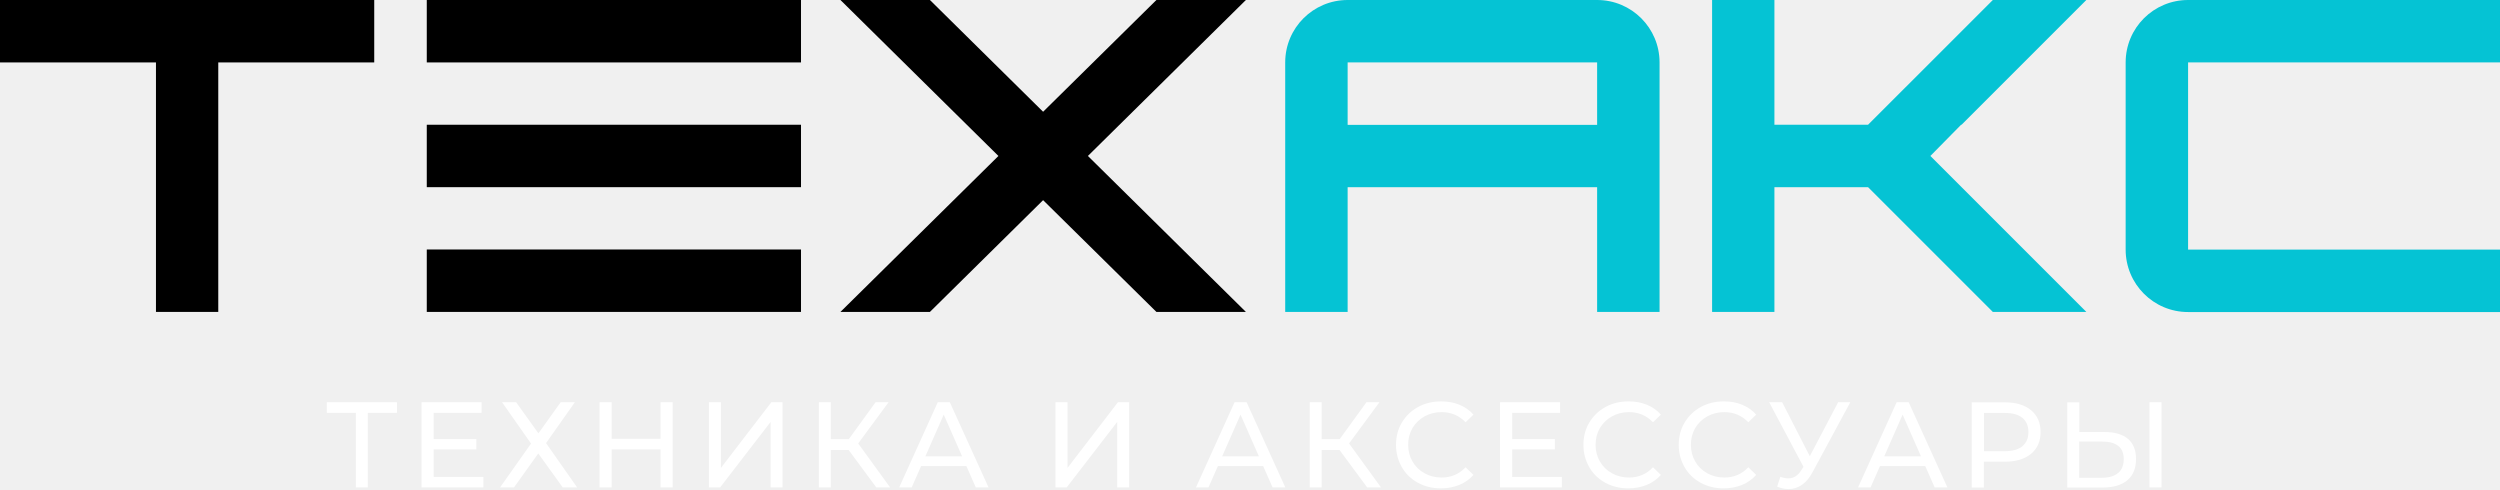
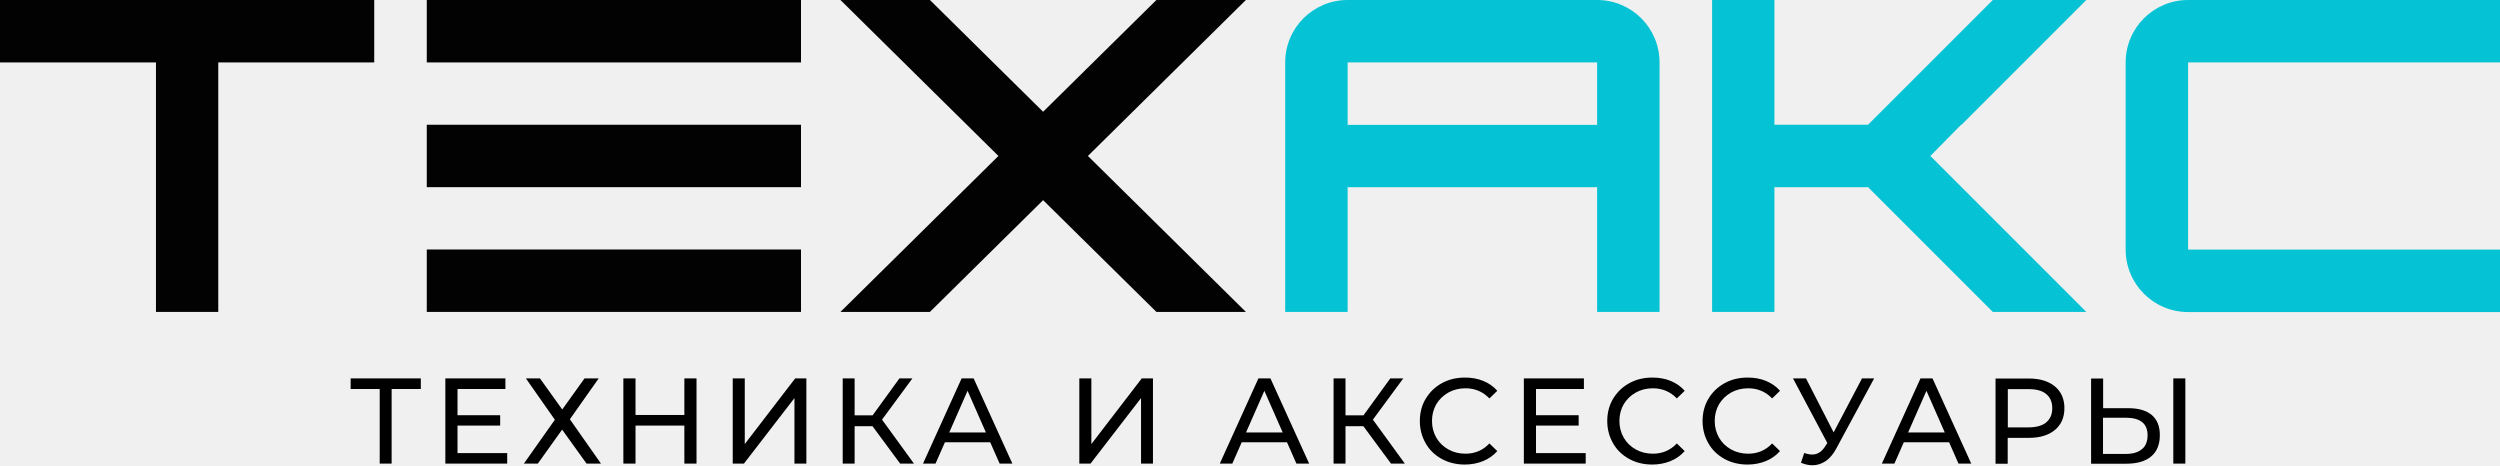
- <svg xmlns="http://www.w3.org/2000/svg" id="a" viewBox="0 0 209.83 41.05">
+ <svg xmlns="http://www.w3.org/2000/svg" id="a" viewBox="0 0 209.83 39.05">
  <defs>
-     <style>.b{fill:#fff;}.c{fill:#05c3d4;}</style>
+     <style>.b{fill:#020202;}.c{fill:#05c3d4;}</style>
  </defs>
  <g>
    <polygon class="c" points="164.64 10.47 175.11 0 167.26 0 156.79 10.47 148.93 10.47 148.93 0 143.7 0 143.7 26.18 148.93 26.18 148.93 15.71 156.79 15.71 167.26 26.18 175.11 26.18 162.02 13.09 164.6 10.47 164.64 10.47" />
-     <rect x="35.82" width="31.41" height="5.24" />
-     <rect x="35.82" y="10.47" width="31.41" height="5.24" />
-     <rect x="35.82" y="20.94" width="31.41" height="5.24" />
+     <rect class="b" x="35.82" width="31.41" height="5.24" />
+     <rect class="b" x="35.82" y="10.47" width="31.41" height="5.24" />
+     <rect class="b" x="35.82" y="20.94" width="31.41" height="5.24" />
    <path class="c" d="M209.83,5.24V0h-26.18c-2.89,0-5.24,2.34-5.24,5.24v15.71c0,2.89,2.34,5.24,5.24,5.24h26.18v-5.24h-26.18V5.24h26.18Z" />
-     <polygon points="13.09 0 0 0 0 5.24 13.09 5.24 13.09 26.18 18.32 26.18 18.32 5.24 31.41 5.24 31.41 0 18.32 0 13.09 0" />
+     <polygon class="b" points="13.09 0 0 0 0 5.24 13.09 5.24 13.09 26.18 18.32 26.18 18.32 5.24 31.41 5.24 31.41 0 18.32 0 13.09 0" />
    <path class="c" d="M139.29,26.18V5.24c0-2.89-2.34-5.24-5.24-5.24h-20.94c-2.89,0-5.24,2.34-5.24,5.24V26.18h5.24V15.71h20.94v10.47h5.24Zm-26.18-15.71V5.24h20.94v5.24h-20.94Z" />
-     <polygon points="97.06 0 87.55 9.38 78.05 0 70.54 0 83.8 13.09 70.54 26.18 78.05 26.18 87.55 16.8 97.06 26.18 104.57 26.18 91.31 13.09 104.57 0 97.06 0" />
+     <polygon class="b" points="97.06 0 87.55 9.38 78.05 0 70.54 0 83.8 13.09 70.54 26.18 78.05 26.18 87.55 16.8 97.06 26.18 104.57 26.18 91.31 13.09 104.57 0 97.06 0" />
  </g>
  <g>
-     <path class="b" d="M33.32,34.65h-2.45v6.26h-1v-6.26h-2.44v-.89h5.89v.89Z" />
-     <path class="b" d="M40.57,40.02v.89h-5.19v-7.15h5.04v.89h-4.02v2.2h3.58v.87h-3.58v2.31h4.17Z" />
-     <path class="b" d="M43.32,33.76l1.87,2.61,1.87-2.61h1.19l-2.42,3.43,2.61,3.72h-1.21l-2.05-2.85-2.04,2.85h-1.17l2.6-3.68-2.43-3.47h1.17Z" />
-     <path class="b" d="M56.46,33.76v7.15h-1.02v-3.19h-4.1v3.19h-1.02v-7.15h1.02v3.07h4.1v-3.07h1.02Z" />
-     <path class="b" d="M59.5,33.76h1.01v5.51l4.23-5.51h.94v7.15h-1v-5.5l-4.24,5.5h-.94v-7.15Z" />
-     <path class="b" d="M71.22,37.77h-1.49v3.14h-1v-7.15h1v3.1h1.51l2.25-3.1h1.09l-2.55,3.46,2.68,3.69h-1.16l-2.32-3.14Z" />
-     <path class="b" d="M81.11,39.12h-3.8l-.79,1.79h-1.05l3.24-7.15h1.01l3.25,7.15h-1.07l-.79-1.79Zm-.36-.82l-1.54-3.5-1.54,3.5h3.08Z" />
-     <path class="b" d="M88.59,33.76h1.01v5.51l4.23-5.51h.94v7.15h-1v-5.5l-4.24,5.5h-.94v-7.15Z" />
-     <path class="b" d="M106.02,39.12h-3.8l-.79,1.79h-1.05l3.24-7.15h1.01l3.25,7.15h-1.07l-.79-1.79Zm-.36-.82l-1.54-3.5-1.54,3.5h3.08Z" />
-     <path class="b" d="M112.42,37.77h-1.49v3.14h-1v-7.15h1v3.1h1.51l2.25-3.1h1.09l-2.55,3.46,2.68,3.69h-1.16l-2.32-3.14Z" />
-     <path class="b" d="M119.01,40.52c-.58-.32-1.03-.75-1.35-1.31s-.49-1.18-.49-1.87,.16-1.32,.49-1.87,.78-.99,1.36-1.31c.58-.32,1.23-.47,1.94-.47,.56,0,1.07,.09,1.53,.28,.46,.19,.86,.46,1.18,.83l-.66,.64c-.54-.56-1.21-.85-2.01-.85-.53,0-1.01,.12-1.44,.36s-.76,.57-1.01,.98c-.24,.42-.36,.89-.36,1.4s.12,.98,.36,1.4,.58,.75,1.01,.99,.91,.36,1.44,.36c.8,0,1.47-.29,2.01-.86l.66,.64c-.33,.37-.72,.65-1.19,.84s-.98,.29-1.54,.29c-.71,0-1.36-.16-1.93-.47Z" />
-     <path class="b" d="M131.09,40.02v.89h-5.19v-7.15h5.04v.89h-4.02v2.2h3.58v.87h-3.58v2.31h4.17Z" />
-     <path class="b" d="M134.74,40.52c-.58-.32-1.03-.75-1.35-1.31s-.49-1.18-.49-1.87,.16-1.32,.49-1.87,.78-.99,1.36-1.31c.58-.32,1.23-.47,1.94-.47,.56,0,1.07,.09,1.53,.28,.46,.19,.86,.46,1.18,.83l-.66,.64c-.54-.56-1.21-.85-2.01-.85-.53,0-1.01,.12-1.44,.36s-.76,.57-1.01,.98c-.24,.42-.36,.89-.36,1.4s.12,.98,.36,1.4,.58,.75,1.01,.99,.91,.36,1.44,.36c.8,0,1.47-.29,2.01-.86l.66,.64c-.33,.37-.72,.65-1.19,.84s-.98,.29-1.54,.29c-.71,0-1.36-.16-1.93-.47Z" />
-     <path class="b" d="M142.74,40.52c-.58-.32-1.03-.75-1.35-1.31s-.49-1.18-.49-1.87,.16-1.32,.49-1.87,.78-.99,1.36-1.31c.58-.32,1.23-.47,1.94-.47,.56,0,1.07,.09,1.53,.28,.46,.19,.86,.46,1.18,.83l-.66,.64c-.54-.56-1.21-.85-2.01-.85-.53,0-1.01,.12-1.44,.36s-.76,.57-1.01,.98c-.24,.42-.36,.89-.36,1.4s.12,.98,.36,1.4,.58,.75,1.01,.99,.91,.36,1.44,.36c.8,0,1.47-.29,2.01-.86l.66,.64c-.33,.37-.72,.65-1.19,.84s-.98,.29-1.54,.29c-.71,0-1.36-.16-1.93-.47Z" />
-     <path class="b" d="M155.3,33.76l-3.18,5.89c-.25,.47-.55,.82-.89,1.05-.34,.23-.71,.35-1.11,.35-.31,0-.63-.07-.96-.21l.27-.82c.25,.09,.48,.13,.67,.13,.45,0,.82-.24,1.11-.72l.16-.25-2.88-5.42h1.09l2.32,4.53,2.38-4.53h1.01Z" />
-     <path class="b" d="M161.59,39.12h-3.8l-.79,1.79h-1.05l3.24-7.15h1.01l3.25,7.15h-1.07l-.79-1.79Zm-.36-.82l-1.54-3.5-1.54,3.5h3.08Z" />
-     <path class="b" d="M170.47,34.43c.53,.44,.8,1.05,.8,1.83s-.27,1.39-.8,1.83-1.26,.66-2.19,.66h-1.77v2.17h-1.02v-7.15h2.79c.93,0,1.65,.22,2.19,.66Zm-.73,3.02c.34-.28,.51-.67,.51-1.19s-.17-.91-.51-1.19c-.34-.28-.83-.41-1.48-.41h-1.74v3.21h1.74c.65,0,1.14-.14,1.48-.41Z" />
-     <path class="b" d="M178.6,36.83c.45,.38,.68,.94,.68,1.69,0,.78-.24,1.38-.73,1.79-.49,.41-1.18,.61-2.09,.61h-2.95v-7.15h1.01v2.49h2.12c.85,0,1.5,.19,1.96,.57Zm-.82,2.87c.32-.27,.47-.66,.47-1.17,0-.98-.61-1.47-1.84-1.47h-1.9v3.04h1.9c.59,0,1.05-.13,1.36-.4Zm2.63-5.94h1.01v7.15h-1.01v-7.15Z" />
+     <path d="M35.32,32.65h-2.45v6.26h-1v-6.26h-2.44v-.89h5.89v.89Z" />
+     <path d="M42.57,38.02v.89h-5.19v-7.15h5.04v.89h-4.02v2.2h3.58v.87h-3.58v2.31h4.17Z" />
+     <path d="M45.32,31.76l1.87,2.61,1.87-2.61h1.19l-2.42,3.43,2.61,3.72h-1.21l-2.05-2.85-2.04,2.85h-1.17l2.6-3.68-2.43-3.47h1.17Z" />
+     <path d="M58.46,31.76v7.15h-1.02v-3.19h-4.1v3.19h-1.02v-7.15h1.02v3.07h4.1v-3.07h1.02Z" />
+     <path d="M61.5,31.76h1.01v5.51l4.23-5.51h.94v7.15h-1v-5.5l-4.24,5.5h-.94v-7.15Z" />
+     <path d="M73.22,35.77h-1.49v3.14h-1v-7.15h1v3.1h1.51l2.25-3.1h1.09l-2.55,3.46,2.68,3.69h-1.16l-2.32-3.14Z" />
+     <path d="M83.11,37.12h-3.8l-.79,1.79h-1.05l3.24-7.15h1.01l3.25,7.15h-1.07l-.79-1.79Zm-.36-.82l-1.54-3.5-1.54,3.5h3.08Z" />
+     <path d="M90.59,31.76h1.01v5.51l4.23-5.51h.94v7.15h-1v-5.5l-4.24,5.5h-.94v-7.15Z" />
+     <path d="M108.02,37.12h-3.8l-.79,1.79h-1.05l3.24-7.15h1.01l3.25,7.15h-1.07l-.79-1.79Zm-.36-.82l-1.54-3.5-1.54,3.5h3.08Z" />
+     <path d="M114.42,35.77h-1.49v3.14h-1v-7.15h1v3.1h1.51l2.25-3.1h1.09l-2.55,3.46,2.68,3.69h-1.16l-2.32-3.14Z" />
+     <path d="M121.01,38.52c-.58-.32-1.03-.75-1.35-1.31s-.49-1.18-.49-1.87,.16-1.32,.49-1.87,.78-.99,1.36-1.31c.58-.32,1.23-.47,1.94-.47,.56,0,1.07,.09,1.53,.28,.46,.19,.86,.46,1.18,.83l-.66,.64c-.54-.56-1.21-.85-2.01-.85-.53,0-1.01,.12-1.44,.36s-.76,.57-1.01,.98c-.24,.42-.36,.89-.36,1.4s.12,.98,.36,1.4,.58,.75,1.01,.99,.91,.36,1.44,.36c.8,0,1.47-.29,2.01-.86l.66,.64c-.33,.37-.72,.65-1.19,.84s-.98,.29-1.54,.29c-.71,0-1.36-.16-1.93-.47Z" />
+     <path d="M133.09,38.02v.89h-5.19v-7.15h5.04v.89h-4.02v2.2h3.58v.87h-3.58v2.31h4.17Z" />
+     <path d="M136.74,38.52c-.58-.32-1.03-.75-1.35-1.31s-.49-1.18-.49-1.87,.16-1.32,.49-1.87,.78-.99,1.36-1.31c.58-.32,1.23-.47,1.94-.47,.56,0,1.07,.09,1.53,.28,.46,.19,.86,.46,1.18,.83l-.66,.64c-.54-.56-1.21-.85-2.01-.85-.53,0-1.01,.12-1.44,.36s-.76,.57-1.01,.98c-.24,.42-.36,.89-.36,1.4s.12,.98,.36,1.4,.58,.75,1.01,.99,.91,.36,1.44,.36c.8,0,1.47-.29,2.01-.86l.66,.64c-.33,.37-.72,.65-1.19,.84s-.98,.29-1.54,.29c-.71,0-1.36-.16-1.93-.47Z" />
+     <path d="M144.74,38.52c-.58-.32-1.03-.75-1.35-1.31s-.49-1.18-.49-1.87,.16-1.32,.49-1.87,.78-.99,1.36-1.31c.58-.32,1.23-.47,1.94-.47,.56,0,1.07,.09,1.53,.28,.46,.19,.86,.46,1.18,.83l-.66,.64c-.54-.56-1.21-.85-2.01-.85-.53,0-1.01,.12-1.44,.36s-.76,.57-1.01,.98c-.24,.42-.36,.89-.36,1.4s.12,.98,.36,1.4,.58,.75,1.01,.99,.91,.36,1.44,.36c.8,0,1.47-.29,2.01-.86l.66,.64c-.33,.37-.72,.65-1.19,.84s-.98,.29-1.54,.29c-.71,0-1.36-.16-1.93-.47Z" />
+     <path d="M157.3,31.76l-3.18,5.89c-.25,.47-.55,.82-.89,1.05-.34,.23-.71,.35-1.11,.35-.31,0-.63-.07-.96-.21l.27-.82c.25,.09,.48,.13,.67,.13,.45,0,.82-.24,1.11-.72l.16-.25-2.88-5.42h1.09l2.32,4.53,2.38-4.53h1.01Z" />
+     <path d="M163.59,37.12h-3.8l-.79,1.79h-1.05l3.24-7.15h1.01l3.25,7.15h-1.07l-.79-1.79Zm-.36-.82l-1.54-3.5-1.54,3.5h3.08Z" />
+     <path d="M172.47,32.43c.53,.44,.8,1.05,.8,1.83s-.27,1.39-.8,1.83-1.26,.66-2.19,.66h-1.77v2.17h-1.02v-7.15h2.79c.93,0,1.65,.22,2.19,.66Zm-.73,3.02c.34-.28,.51-.67,.51-1.19s-.17-.91-.51-1.19c-.34-.28-.83-.41-1.48-.41h-1.74v3.21h1.74c.65,0,1.14-.14,1.48-.41Z" />
+     <path d="M180.6,34.83c.45,.38,.68,.94,.68,1.69,0,.78-.24,1.38-.73,1.79-.49,.41-1.18,.61-2.09,.61h-2.95v-7.15h1.01v2.49h2.12c.85,0,1.5,.19,1.96,.57Zm-.82,2.87c.32-.27,.47-.66,.47-1.17,0-.98-.61-1.47-1.84-1.47h-1.9v3.04h1.9c.59,0,1.05-.13,1.36-.4Zm2.63-5.94h1.01v7.15h-1.01v-7.15Z" />
  </g>
</svg>
